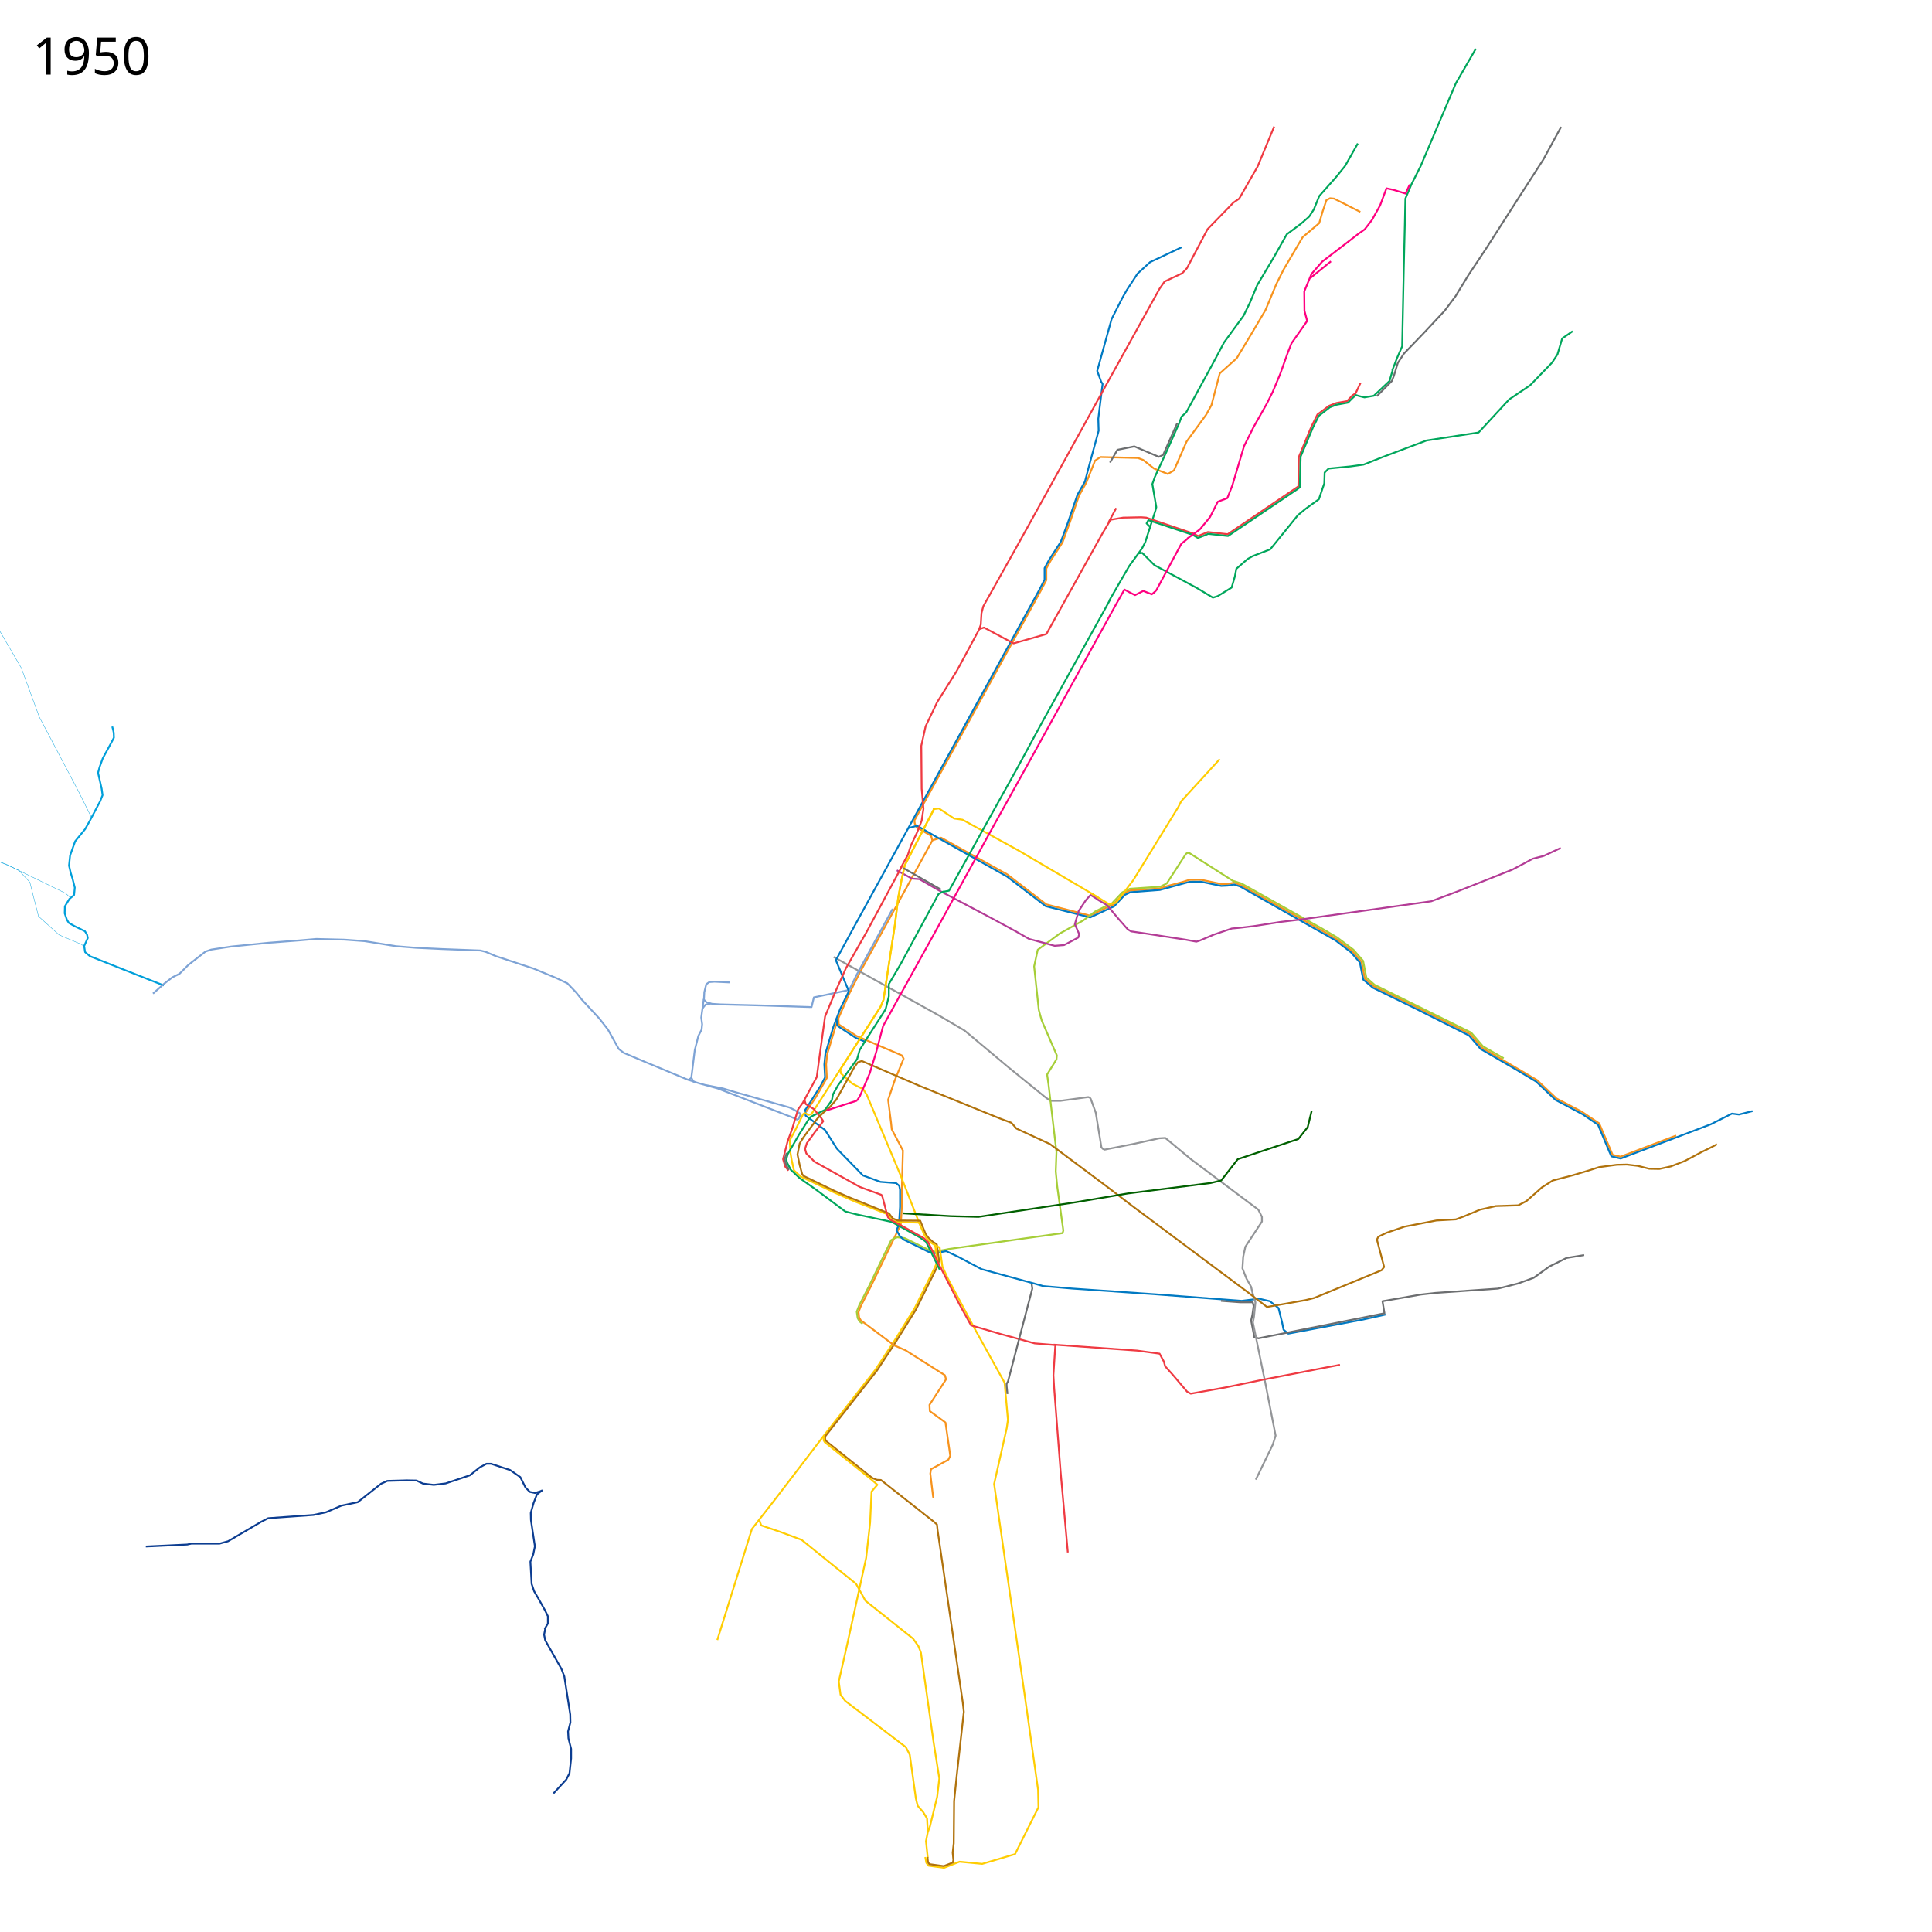
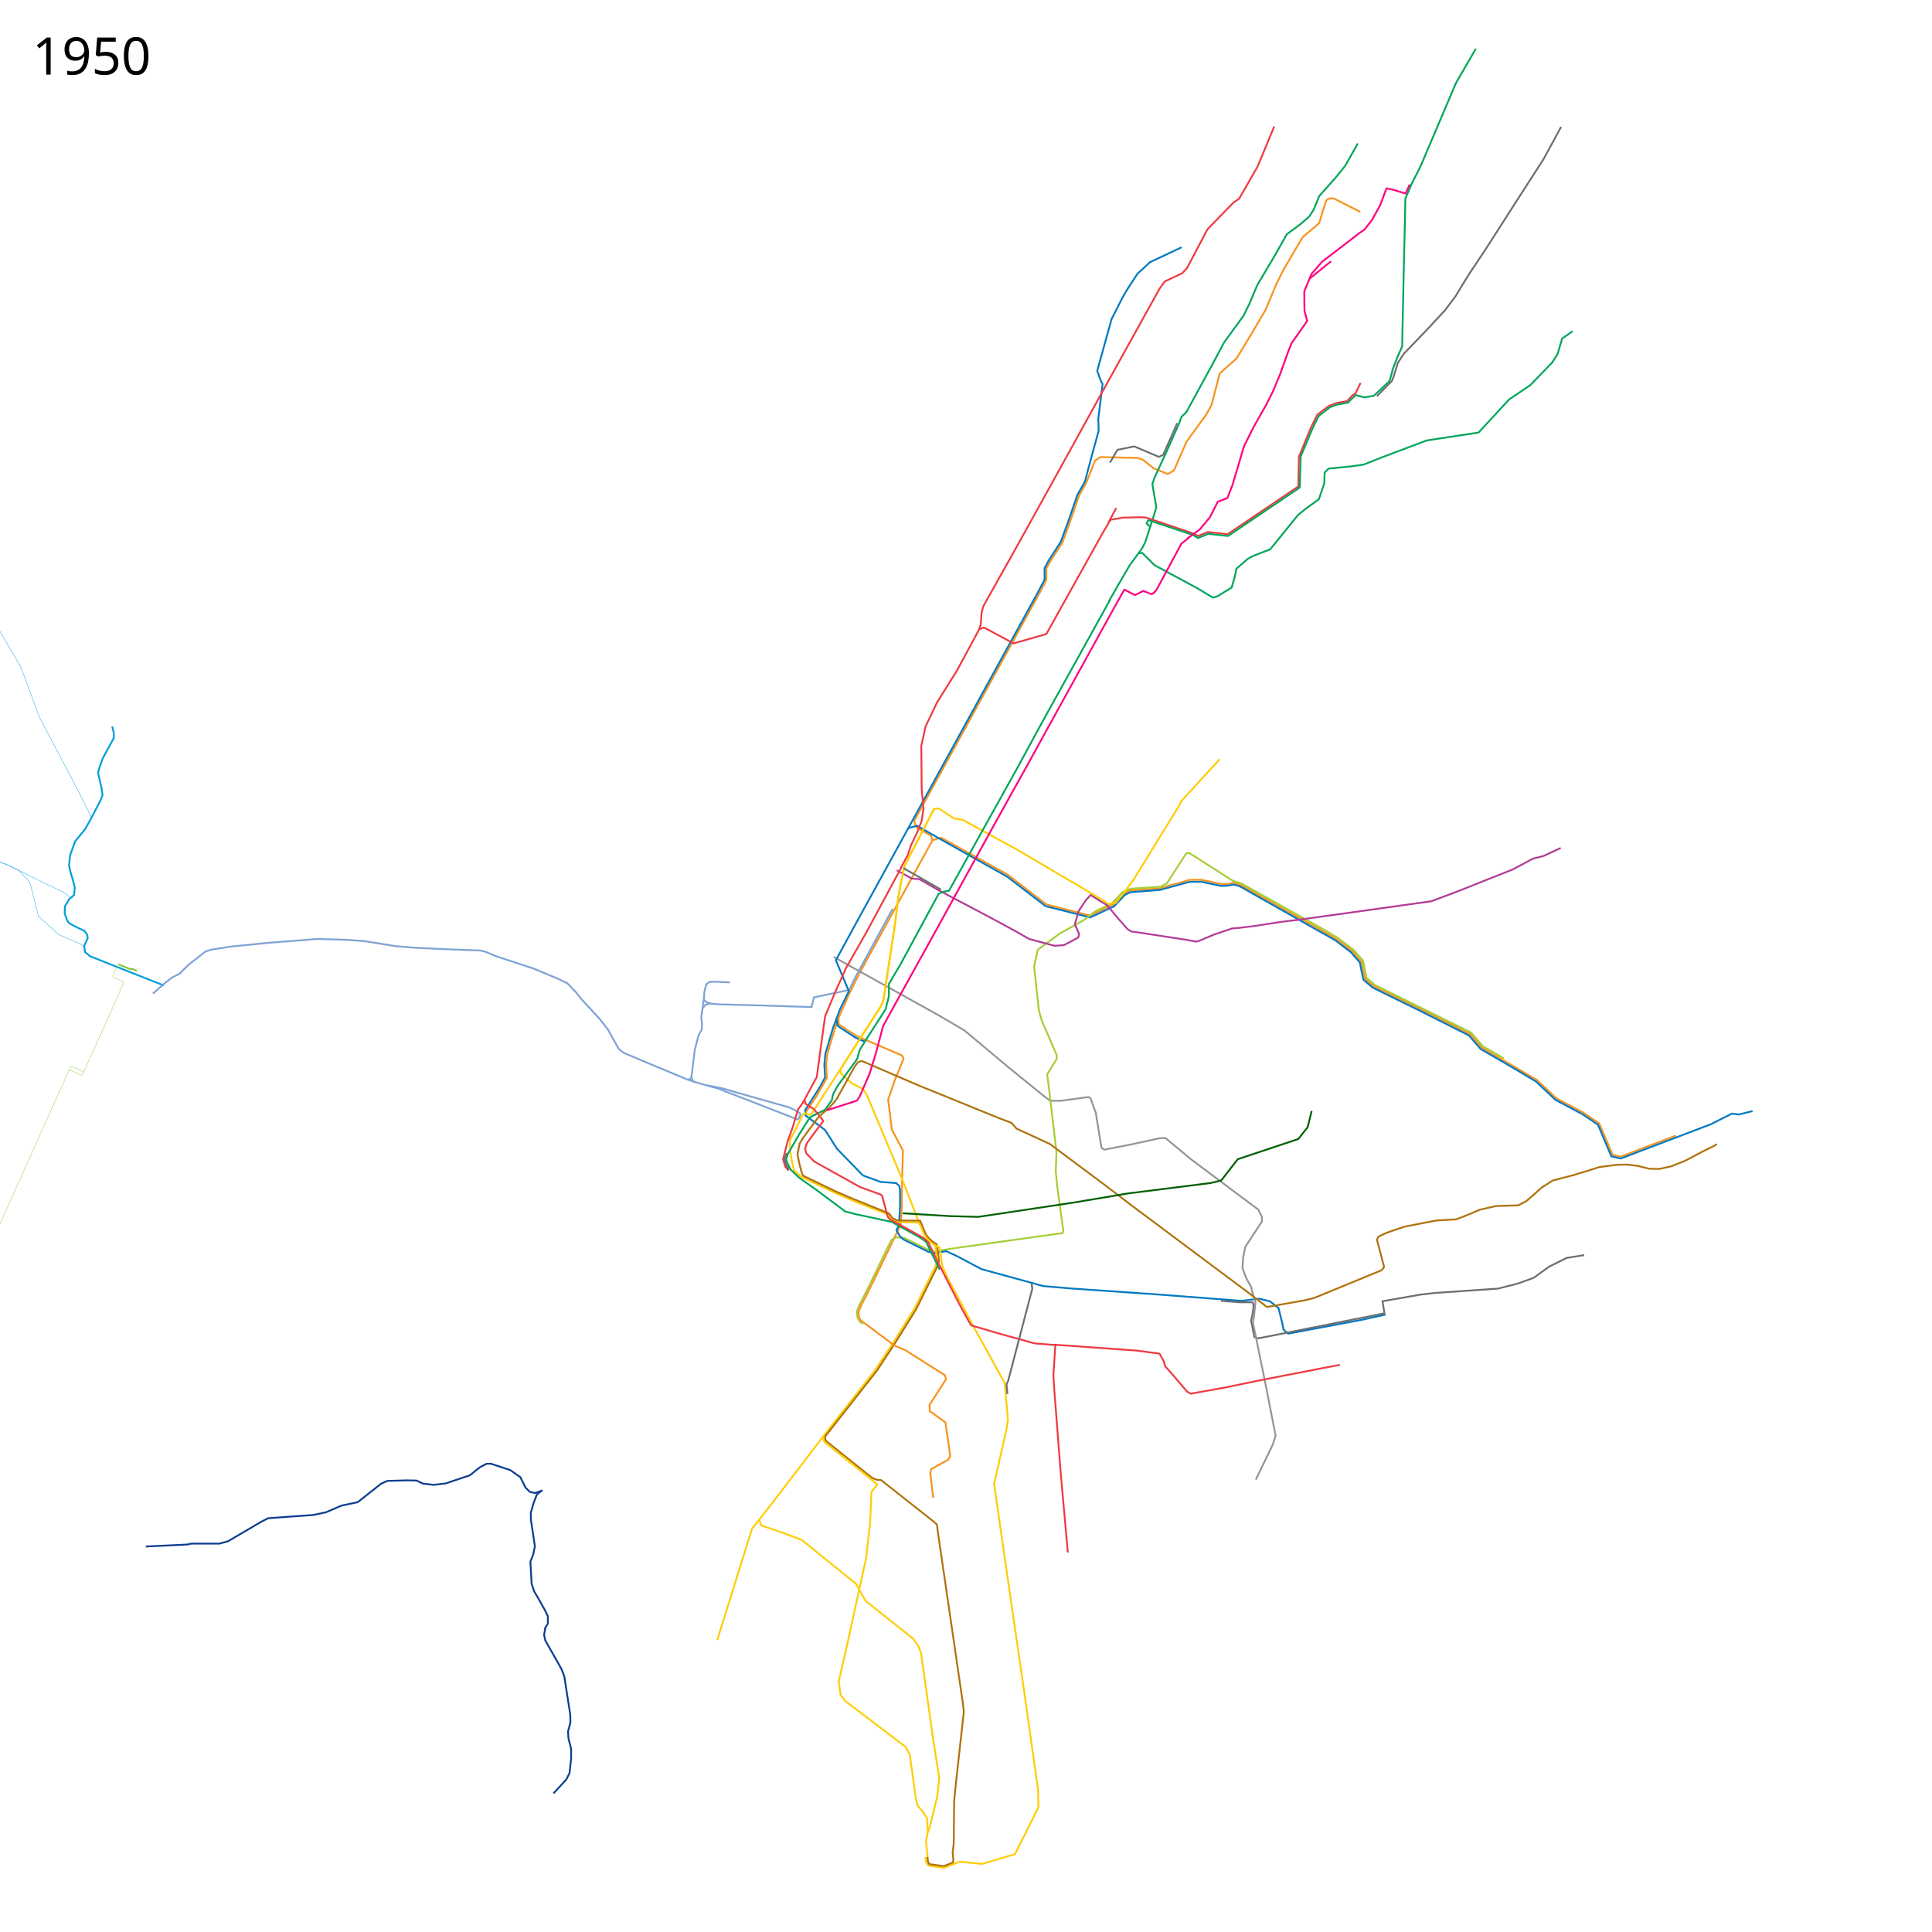
<svg xmlns="http://www.w3.org/2000/svg" viewBox="0 16 5360 5360" height="5360" width="5360">
  <path d="M3774 604l-53-27-20-10-11-1-10 5-11 33-9 31-46 39-53 90-20 40-30 72-39 66-41 68-47 42-23 88-15 27-54 74-35 80-17 10-38.633-15.206-29.63-23.62-14.753-5.631L3053 1284l-15 10-24 60.375-20.445 36.88-25.624 74.47-20.306 55.4-32.99 50.854-11.76 21.271v32.125l-15.467 29.55-350.605 637.509 1.197 8.691 5.375 10.625 39.855 23.049 3.452 13.062L2385 2715l-28 56-31 70 1 17 49 32 77 33 49 21 5 9-25 61-18 53 8 63 2 19 31 58.813-3.016 109.286.016 48.002-2.939 47.944-40.06 82.955" fill="none" stroke="#f7931d" stroke-width="5" stroke-linejoin="round" />
  <path d="M2587.576 2346.983l23.187-7 184.017 102.084 35.508 27.288 72.356 55.644 121.403 31.266 56.885-27.621 6.695-2.043 29.661-31.686 18.03-8.54L3217 2481l23-7.25 39.75-10.5 19.75-6.25 33-.25 56.5 12 17.75-.5 16.75-3.5 19.5 7 203 113.75 60.75 35.25 44 33 26.5 30.25 9.25 46.75 24.75 21.5 116.25 56.5L4079 2885l32 37.5 153.25 90 54.25 51.25L4388 3100l48.75 32.75" fill="none" stroke="#f7931d" stroke-width="5" stroke-linejoin="round" />
  <path d="M2313 2671l288 160 75 44 123 103 101 82 14 10h28l77.31-10.37 4.187 1.635 2.436 3.05L3040 3103l11 67 4.713 29.066 3.804 4.159 5.113 2.267L3143 3190l73-16 17-1 71 59 187 140 10 20v13l-46 70-6 28-2 32 11 28 13 23 5 22" fill="none" stroke="#939598" stroke-width="5" stroke-linejoin="round" />
  <path d="M4436 3131l38 89 22 5 154.192-58.68" fill="none" stroke="#f7931d" stroke-width="5" stroke-linejoin="round" />
  <path d="M2519.5 2313.5l25-6.5 53.5 31 196 110 107 82 123.537 31.265L3083 2534l7.365-3.034 30.228-32.204 15.318-7.448L3218 2485l82-22.5 32-.25 56.14 11.59 18.36-.84 17.5-3 16.75 5.5L3705 2625l42.5 32.5 25.25 28.75 4.75 24.5 4.75 23 26.5 22.5L3930 2815.5l145.5 73.25 32.25 37.5 96.5 56 57.25 34.25 54 51 74.5 39.5" fill="none" stroke="#0079c2" stroke-width="5" stroke-linejoin="round" />
  <path d="M2591 2261l-81 156-9 41-9 48-9 74-32 210-8 19-45 70-68 106" fill="none" stroke="#ffcd02" stroke-width="5" stroke-linejoin="round" />
  <path d="M4390 3107l43.419 29.444 31.694 75.443 5.387 12.202 25.873 6.035L4746.5 3135l58.5-29.5 19.5 2.5 37.5-9.5" fill="none" stroke="#0079c2" stroke-width="5" stroke-linejoin="round" />
  <path d="M2588 2261l17-2 41.923 27.876 23.299 3.271 154.81 85.075L3027 2494l21.5 14" fill="none" stroke="#ffcd02" stroke-width="5" stroke-linejoin="round" />
  <path d="M2476.5 2537.5l-100.5 184-20 41-98 20.5-6.5 27-136.5-4.5-116-3-23.5-1.5-15-4-7.5-7.5 1-21 5.5-22 8.5-6 14-1 42.5 2" fill="none" stroke="#7ea3d5" stroke-width="5" stroke-linejoin="round" />
  <path d="M3278 702l-42 20-45 21-35 32-30 46-12 21-30 59-40 144 11 30 4 6-12 97 1 33-27 99-11 42-21 37-26 76-20 54-33 51-12 22v32l-15 29-509 926-55 101 36 86-24 49-19 50-22 74-3 30 2 36-12 23-45 71" fill="none" stroke="#0079c2" stroke-width="5" stroke-linejoin="round" />
  <path d="M1952.5 2787.5l-7 51.5 2.5 18.5-1.5 15-9 17.5-10 39.5-6.5 52.5-3 23.5 5.463 11.013L1945 3023l45.873 12.612 191.239 74.149 11.618 4.507 9.156 3.87 8.447 3.89 4.128-1.728 5.053-11.074-.734-4.09-7.713-5.076-10.372-5.968-11.426-5.525L2036.687 3045l-30.09-9.09-47.642-9.403" fill="none" stroke="#7ea3d5" stroke-width="5" stroke-linejoin="round" />
  <path d="M2393.12 3688.706l-8.584-6.646-5.171-9.332-2.517-17.65 7.08-18.076 27.456-53.708 61.367-127.17 8.941-4.889 8.207-2.64L2510 3451l67.5 33.25 13.492 4.348L2623 3483l10-2 315-44 2-7-17-123-4-41 2-54L2909 3025l-4-28 26-42 1-11-42-97-8-29-13-121 10-46 61-45 65.881-36.797 32.314-24.423L3077 2525.5" fill="none" stroke="#a6ce38" stroke-width="5" stroke-linejoin="round" />
  <path d="M2235 3092v19l54 40 33 52 72 74 48.702 17.897 43.243 3.332 8.96 7.646L2497 3317v47l-3 50-7 15 10 17 10 9 69 34 16 4 33-6 32 15 66 35 139 38 32 9 82 7 232 16 237 18 48-6 30 7 24 19 10 40 4 20 13 11 207-39 63-14" fill="none" stroke="#0079c2" stroke-width="5" stroke-linejoin="round" />
  <path d="M2326 2840.5l-7.5 22-23.5 78-3 28.5 2 37.5-30 52.5-27.5 41.5" fill="none" stroke="#f7931d" stroke-width="5" stroke-linejoin="round" />
  <path d="M3421.5 2460.5l-121.695-77.789-5.805-.439-3.928 2.792L3237 2467l-18 9-51.5 3.5-32.864 2.288-20.822 9.78-28.95 30.728-8.466 4.305" fill="none" stroke="#a6ce38" stroke-width="5" stroke-linejoin="round" />
  <path d="M2320.5 2841l2.5 20 8 6 43.5 28.5 24 10" fill="none" stroke="#0079c2" stroke-width="5" stroke-linejoin="round" />
  <path d="M4395 3498l-49 8-48 24-43 31-44 16-55 14-174 12-40 4.5-106.5 18.5 5.5 33.5-349.5 69.5-11.5-3-9-46.5 3.5-15.5 3.5-24.5-2.5-10.5H3441l-53.5-4" fill="none" stroke="#6c6e70" stroke-width="5" stroke-linejoin="round" />
  <path d="M2488 2430.5l42 23 20.5 1.5 52 30 24.5 13 118.5 62.5 72 39 37.5 21.5 71 19 26-2 39.5-21 2.5-9.5-12-27.5 10.5-36.5 20-30 13-14.5 25 15.5" fill="none" stroke="#b33c96" stroke-width="5" stroke-linejoin="round" />
  <path d="M2591 2261l-81 156-9 41-9 48-9 74-32 210-8 19-45 70-68 106" fill="none" stroke="#ffcd02" stroke-width="5" stroke-linejoin="round" />
  <path d="M2331 2983l-80 124-8 2-10.239-5.06-4.51 2.812L2208 3148l-17 32 2 34.5 3.5 20.5 6.127 27.776 18.94 17.343L2318 3326l55 24 90 35 11 16 14 5 62 2" fill="none" stroke="#ffcd02" stroke-width="5" stroke-linejoin="round" />
  <path d="M2331 2982l2 12 31 28 31 16 10 16 94 224 52 133M2601 3515l-8 18.5-55.5 112-57.5 92.5-52 79-144 184-137 179-61 78-96 308" fill="none" stroke="#ffcd02" stroke-width="5" stroke-linejoin="round" />
  <path d="M2106 4231c1 4 6 17 6 17l53 18 59 22 151 122 26 47 132 105 15 21 7 18 35 248 16 101-6 51-20 82-6 16-5 25 5 47" fill="none" stroke="#ffcd02" stroke-width="5" stroke-linejoin="round" />
  <path d="M3420 2459.5l24.743 7.836L3668.25 2592.5l41.25 24.25 45.25 34 27 31 9 46.5 23.25 20.25 267.5 132.25 32.5 38 57.75 33.25" fill="none" stroke="#a6ce38" stroke-width="5" stroke-linejoin="round" />
  <path d="M3475 3603l8 26-4 40-3 16 35 171 28 143-8 25-47 97" fill="none" stroke="#939598" stroke-width="5" stroke-linejoin="round" />
  <path d="M2618 2489l-14 7-105 194-33 56v34l-9 36-54 84-18 29-7 25-53 73-14 25-3 16-19 27-31 15" fill="none" stroke="#00a65b" stroke-width="5" stroke-linejoin="round" />
  <path d="M2543 3402.5l10.074.216 15.329 37.579 8.131 10.606 11.314 10.253 11.053 6.81.942 5.014 5.532 41.77-7.545 20.48-56.705 114.02-57.049 91.566-51.338 77.965-143.35 182.328-.147 8.019 2.759 4.873 130 104" fill="none" stroke="#b0720c" stroke-width="5" stroke-linejoin="round" />
  <path d="M2263 3107l-16 9-29.5 46.5-31.5 54.5-4.572 14.478 1.897 9.398 10.631 20.472 24.083 22.77L2266 3318l79 59 31 8 98 21 78 43 17 12 38 77M3077 1683l27-47 29-50 35-48 9-17 28-87 3-11-11-64 7-20 31-67 36-81 7-19 13-12 72-132 33-62 54-74 18-37 20-48 47-79 35-62 39-29 23-20 13-20 15-37 47-53 25-31 35-62M3160 1551l9-1 34 34 117 63 45 27 13-4 39-24 9-31 4-21 31-27 14-8 49-19 77-95 22-18 36-26 15-44 1-30 11-11 61-6 36-5 53-21 122-46 144-22 85-92 58-39 61-63 15-23 13-44 29-20" fill="none" stroke="#00a65b" stroke-width="5" stroke-linejoin="round" />
  <path d="M2499 2424l20-37 8-25 18-38 12-31 5-33-5-56-1-119 12-54 32-67 54-86 26-48 36-67 5-14 2-32 5-19 97-173 123-222 102-185 127-229 20-36 20-36 14-20 49-23 13-14 57-108 72-74 16-11 51-89 46-111M2502 2420l-98 182-57 100-31 69-27 65-16 116-7 52-39 72-13 18-16 53-13 36-12.5 49 6 20.5 9 11" fill="none" stroke="#ef3a42" stroke-width="5" stroke-linejoin="round" />
  <path d="M2227 3174.5l-8.5 14-6 30.5 6 29 7.057 25.34 3.7 5.013 84.626 40.908 41.617 18.239 111 45 10 13.5 13.5 6 53 .5" fill="none" stroke="#b0720c" stroke-width="5" stroke-linejoin="round" />
  <path d="M2550.06 3408.707L2564 3441l5.4 8.4 14.6 15 10.42 6.538L2601 3515" fill="none" stroke="#ffcd02" stroke-width="5" stroke-linejoin="round" />
  <path d="M2231.5 3066l4 13 22.5 14 20.5 25 5.5 8.5-24 31.5-21.5 29.5-5 16 3.5 12.5 22.55 22.802L2385.5 3309l60 22 3 6.5 11 42 4 13.5 6.5 7 36 19 57 32 12 11 35.5 73" fill="none" stroke="#ef3a42" stroke-width="5" stroke-linejoin="round" />
  <path d="M2593.456 3470.76l13.553 6.33 7.491 52.41 14.5 32 76 142.5 82 148 9.348 102.969L2793 3978l-35 155 31 216 52 357 39 276 1 48-65 130-91 27-63-6-43 17-43-6-6-8-3-16" fill="none" stroke="#ffcd02" stroke-width="5" stroke-linejoin="round" />
  <path d="M2609 3531.5l53.5 104.5 31.5 57 82 24 94.5 26 55.5 4.5" fill="none" stroke="#ef3a42" stroke-width="5" stroke-linejoin="round" />
  <path d="M2923 3746.5l231.5 16.5 62.5 8.5 12 22 3.5 13 21.5 24 39.5 46.5 10 5.5 95-17 101.5-21 170-33 47.5-9" fill="none" stroke="#ef3a42" stroke-width="5" stroke-linejoin="round" />
  <path d="M2928 3745.5l-5.5 85.5 2 35 18 233.5 20 223.5" fill="none" stroke="#ef3a42" stroke-width="5" stroke-linejoin="round" />
  <path d="M2610.5 2484l-104-59.5" fill="none" stroke="#6c6e70" stroke-width="5" stroke-linejoin="round" />
  <path d="M2225 3177l19-26 23-31 17-17 16-13 20-23 50-90 10-14 11-3.5 159 68.5 224 91 32 12 14 16 93 43 154 115 72 55 320 239 56 43 107-19 24-6 187-77 7-9-20-76 4-8 23-11 50-17 88-17 54-3 24-9 43-18 44-10 62-2 23-12 43-38 30-19 31-8 22.992-6.03L4407 3263.5l29.5-9.5 49-6.5 28.005-.59 30.495 3.59 31.5 8 28 .5 32-7 38.5-15 48-25.5 27.5-13.5 14-7.5" fill="none" stroke="#b0720c" stroke-width="5" stroke-linejoin="round" />
  <path d="M2618 2490l15-3 119-214 68-122 70-129 177-319 12-22" fill="none" stroke="#00a65b" stroke-width="5" stroke-linejoin="round" />
  <path d="M3046.5 2512.5l24.5 14.5 31 37 26.5 30 9.5 6 37.5 5.5L3289 2623l30 5.5 9.5-3 39-16.5 50-17 22-2 38-4.5 77-12 50.5-6 286.5-40 79-11 72-27 153.5-61 27.5-14.5 28.5-15.5 31-8 47-22" fill="none" stroke="#b33c96" stroke-width="5" stroke-linejoin="round" />
  <path d="M2189 3261.5l-7.5-12.5-2.458-8.528-2.069-8.867 5.75-16.928" fill="none" stroke="#6c6e70" stroke-width="5" stroke-linejoin="round" />
  <path d="M2420 4116.5l13 5 11 .5 64 50.5 82.5 65 9 8 1.5 14.5 70 479 3 26-20 180-7 68-1 117-3 26 2 20-1.375 7.25-25.375 10-39.875-5.5-3.75-5.75-1.625-14" fill="none" stroke="#b0720c" stroke-width="5" stroke-linejoin="round" />
  <path d="M3096.703 1425.609L3075 1466" fill="none" stroke="#ef3a42" stroke-width="5" stroke-linejoin="round" />
  <path d="M2862 3577l2 14-67.5 257.5-3.839 6.6.218 7.524 2.129 20.874" fill="none" stroke="#6c6e70" stroke-width="5" stroke-linejoin="round" />
  <path d="M2718 1761l12-4 82 44 91-26 156-280 22-37 35-6 50-1 14 1 130 44 14 7 27-11 55 6 196-132.5 1.5-82 34.5-83.5 17-34 32-24 21-8 29-5 15-16 9-6 13.5-28.5" fill="none" stroke="#ef3a42" stroke-width="5" stroke-linejoin="round" />
  <path d="M3862.5 1044l13.5-35 14-32 4.5-214 3-125 1.5-71 17-40 25.25-50L4039 247l55.5-96" fill="none" stroke="#00a65b" stroke-width="5" stroke-linejoin="round" />
  <path d="M3634.5 788l58-47" fill="none" stroke="#ff0080" stroke-width="5" stroke-linejoin="round" />
  <path d="M3190 1477l-9-9 5-9 123.5 41 14 8.5 15.5-6 13-5.5 55 6 57-38.5 135.5-91.5 6.5-5 2.5-85.5 34.21-80.906L3659 1169.5l30.5-23.5 18-7 32.5-6 9-9.5 12.5-11.5 8 2.5 16 4 26-4.5 43.5-41 9-31" fill="none" stroke="#00a65b" stroke-width="5" stroke-linejoin="round" />
  <path d="M3298 1508l-20.5 16.5-69.5 129-7.5 8" fill="none" stroke="#ff0080" stroke-width="5" stroke-linejoin="round" />
  <path d="M2377.5 3069.5l8.076-12.467L2413 2993.5l17.5-57.5 19.5-73.5 40.5-73.5 99-178.5 91-165.5 80-145 91.5-164.5 100-181.5 143.5-260 23.983-42.398 14.99 8.06 14.597 7.3 22.651-11.578 23.658 9.312 8.557-6.544M2377.5 3069.5l-84 27" fill="none" stroke="#ff0080" stroke-width="5" stroke-linejoin="round" />
  <text style="-inkscape-font-specification:Sans" y="222.961" x="89.453" font-size="144px" font-weight="400" font-family="Sans">
    <tspan y="222.961" x="89.453">1950</tspan>
  </text>
  <path d="M3293.5 1510.5l35.5-26 28-34 21.5-42.5 26.5-10 14-35.5 32.5-109 26-52 37-65.5 16.5-33 20.5-49 22-61.5 9.5-24 43.5-62-7.5-28.5-.5-53.5 20-48.5 29.5-34 59.5-45.5 42-32.5 16.5-11.5 20.5-26.5 22.5-40.5 17.5-47 19 4 34 10.5 11.5-25" fill="none" stroke="#ff0080" stroke-width="5" stroke-linejoin="round" />
  <path d="M4331 368l-49 90-69 107-91 142-48 72-36 59-30 40-58 62-55 57-17 26-11 36-5.5 14-41.5 42" fill="none" stroke="#6c6e70" stroke-width="5" stroke-linejoin="round" />
  <text style="-inkscape-font-specification:Sans" y="5273.961" x="89.453" font-size="144px" font-weight="400" font-family="Sans" />
  <path d="M454.5 2750L347 2707.5l-97-38.5-14-11.5-2.5-17 10-22-2-9.5-6-9.5L206 2585l-15-8.5-5.5-9-6-17.5.5-19.5 12.5-20.5 13-11 1-10 1-10.5-6-23.5-5.5-18-4.5-19.5 3-28.5 14-39 27.5-33.5 13-23 29-55 6.5-16.5-2.5-18-10-44 4-15 9-25 24.5-45 6.5-12.5-.5-13.5-1.31-6.29-2.859-11.061" fill="none" stroke="#009fda" stroke-width="5" stroke-linejoin="round" />
  <path d="M1971.5 2800l-14.5 3.5-7.5 9.5M1906 3010.5l24 8M1918 3006.5l-8.251 5.602-61.767-25.757M1847.982 2986.345L1792 2963l-61.5-26-14-11-17.5-31.5-12.5-22.5-23.5-30-49-53-15.5-19.5-24.5-25.5-31.5-15-62.5-26-103.5-34-29.5-12.5-14.5-3.5-105.5-4-73.5-3.5-55.5-4.5-87-14-55-4-78.5-2-46 4-85.5 6.5-104.5 10.5-55.5 8.5-16 5.5-47.5 37-24.5 24.5-20 10-22.5 17.5-31 27.5" fill="none" stroke="#7ea3d5" stroke-width="5" stroke-linejoin="round" />
  <path d="M1505 4150l-15.5 12-9 23.5-8 28 .5 19.5 11 73-4.5 22-8 20.5 3.5 62 7 20.5 11.5 19.5 18.5 33 8 16.5v20l-9 15.5" fill="none" stroke="#0c3d91" stroke-width="5" stroke-linejoin="round" />
  <path d="M1503 4152l-19 6-14-3-12-12-14.5-29-28-19.5-53-17.5h-13l-18.5 10-27.5 22-67 22.5-33 4-30-3.5-18-8.5-26.5-.5-54.5 1.5-17.5 8-64.5 51-45 9.5-43 18.5-35 7.5-125.5 9-19.5 10-92 54-23.5 6.5h-78l-11.5 2.5-115 5.5M1513 4532.5l-3.5 18.5 3 15.5 45 79.5 8 20.5 16.5 106 .5 22-6.5 25 1 19 7.5 29.5v26.5l-4.5 41-9 17.5-35.5 38.5" fill="none" stroke="#0c3d91" stroke-width="5" stroke-linejoin="round" />
  <path d="M3027 2494l49 30 20-3 48-63 125-203 8-16 107-117" fill="none" stroke="#ffcd02" stroke-width="5" stroke-linejoin="round" />
  <path d="M3639 3098l-11 45-26 33-168 56-46 59-29 7-230 29-148.5 25-233 35-33 5-77-2-133-8" fill="none" stroke="#006000" stroke-width="5" stroke-linejoin="round" />
  <path d="M2459 3496l-43 89-28 55-6.171 16.282 1.537 14.111 4.635 8.607 92.944 69.652 31.056 13.348 109.398 69.27 3.255 11.372-45.873 70.864.878 17.404L2623 3962.5l11.5 79.25 1.75 13.25-5.267 10.634-42.052 23.107L2583 4092l-2 12 7.5 62.5 1 5" fill="none" stroke="#f7931d" stroke-width="5" stroke-linejoin="round" />
  <path d="M2285 4001l.221 11.123 3.02 5.03 130.258 104.347 15.637 13.669-16.137 18.83-4 86-11 98-53 242-23 101 5 37 13 17 168 128 11 21 17 122 5 20 15 17 11 18 2 38" fill="none" stroke="#ffcd02" stroke-width="5" stroke-linejoin="round" />
  <path d="M3079.5 1299.5l20.5-35.5 47-9.5 68 29 12-5.5 39-88" fill="none" stroke="#6c6e70" stroke-width="5" stroke-linejoin="round" />
  <path d="M195.161 2506.56l-12.728-12.02-147.785-72.125L0 2407.565" fill="none" stroke="#009fda" stroke-linejoin="round" />
-   <path d="M234.052 2642.325l-8.485-6.364-61.518-26.163-57.276-51.619-24.042-94.752-30.405-32.527-34.96-17.198L0 2407.565l-27.434-19.031-54.112-22.148-20.637-12.081-89.096-96.394-57.162-29.42-31.678-28.118-94.678-46.983-57.661-41.644-6.051-10.322v-8.543l30.254-68.339 21.356-15.66 43.1-65.825v-17.115l-24.16-41.276 1.006-35.235 4.027-5.034-1.007-12.584M253.5 2283.5l-35-70.5L109 2005l-50-136-67-115-22.706-22.86-31.397-45.818-88.907-114.755-115.774-116.277-29.698-79.028-16.108-13.591-31.208-2.517-41.78-11.577-76.007-47.316-32.216-31.712-19.631-10.571" fill="none" stroke="#009fda" stroke-linejoin="round" />
+   <path d="M234.052 2642.325l-8.485-6.364-61.518-26.163-57.276-51.619-24.042-94.752-30.405-32.527-34.96-17.198L0 2407.565l-27.434-19.031-54.112-22.148-20.637-12.081-89.096-96.394-57.162-29.42-31.678-28.118-94.678-46.983-57.661-41.644-6.051-10.322v-8.543l30.254-68.339 21.356-15.66 43.1-65.825v-17.115l-24.16-41.276 1.006-35.235 4.027-5.034-1.007-12.584M253.5 2283.5l-35-70.5L109 2005l-50-136-67-115-22.706-22.86-31.397-45.818-88.907-114.755-115.774-116.277-29.698-79.028-7.458-10.15-8.65-3.441-27.946-1.011-45.041-13.083-73.75-43.803-35.477-33.218-18.628-12.578-39.373-20.616-21.832-12.798-225.337-26.85-13.55-7.026-57.214-58.718" fill="none" stroke="#009fda" stroke-linejoin="round" />
+   <path d="M330.725 2692.07l-4.345 1.313-13.337 30.032 2.034 4.996 25.537 9.836 2.608 3.786L289.5 2863.5l-60.838 134.432-3.557.705-30.798-13.572-3.189.897L-30.5 3479-133 3666.5l.5 20-11.5 26.5-16.5 25.5-4.5 17.5 9.5 38.5" fill="none" stroke="#8bc63e" stroke-linejoin="round" />
+   <path d="M379.892 2709.485l-11.267-4.79-8.872-.71-30.88-12.42" fill="none" stroke="#8bc63e" stroke-width="5" stroke-linejoin="round" />
+   <path d="M191.25 2985.75l4.813-10.392 3.526-.595 31.097 14.055 2.596-.753" fill="none" stroke="#8bc63e" stroke-linejoin="round" />
</svg>
